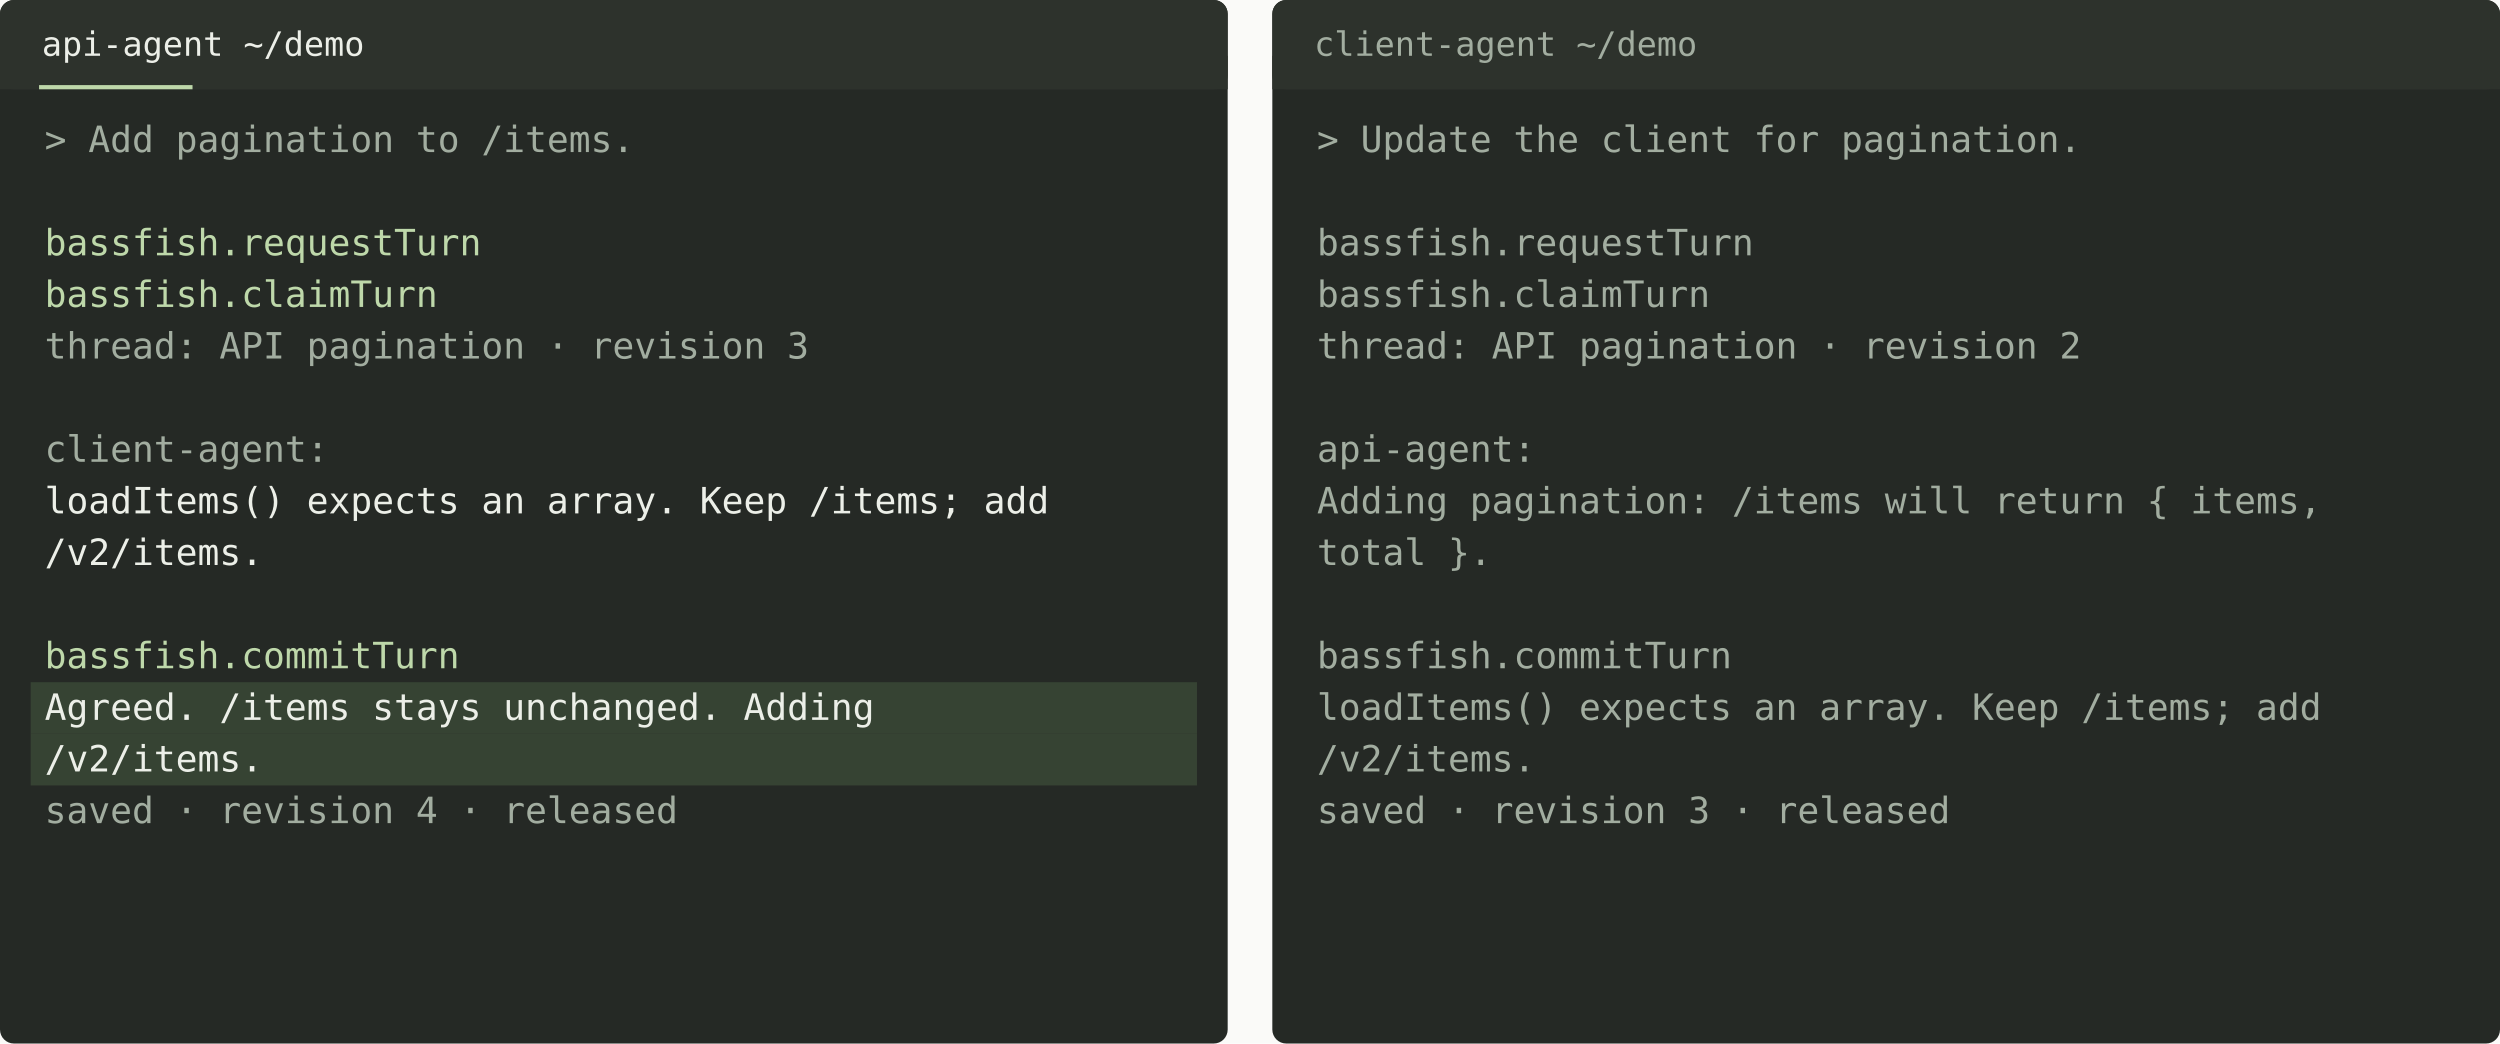
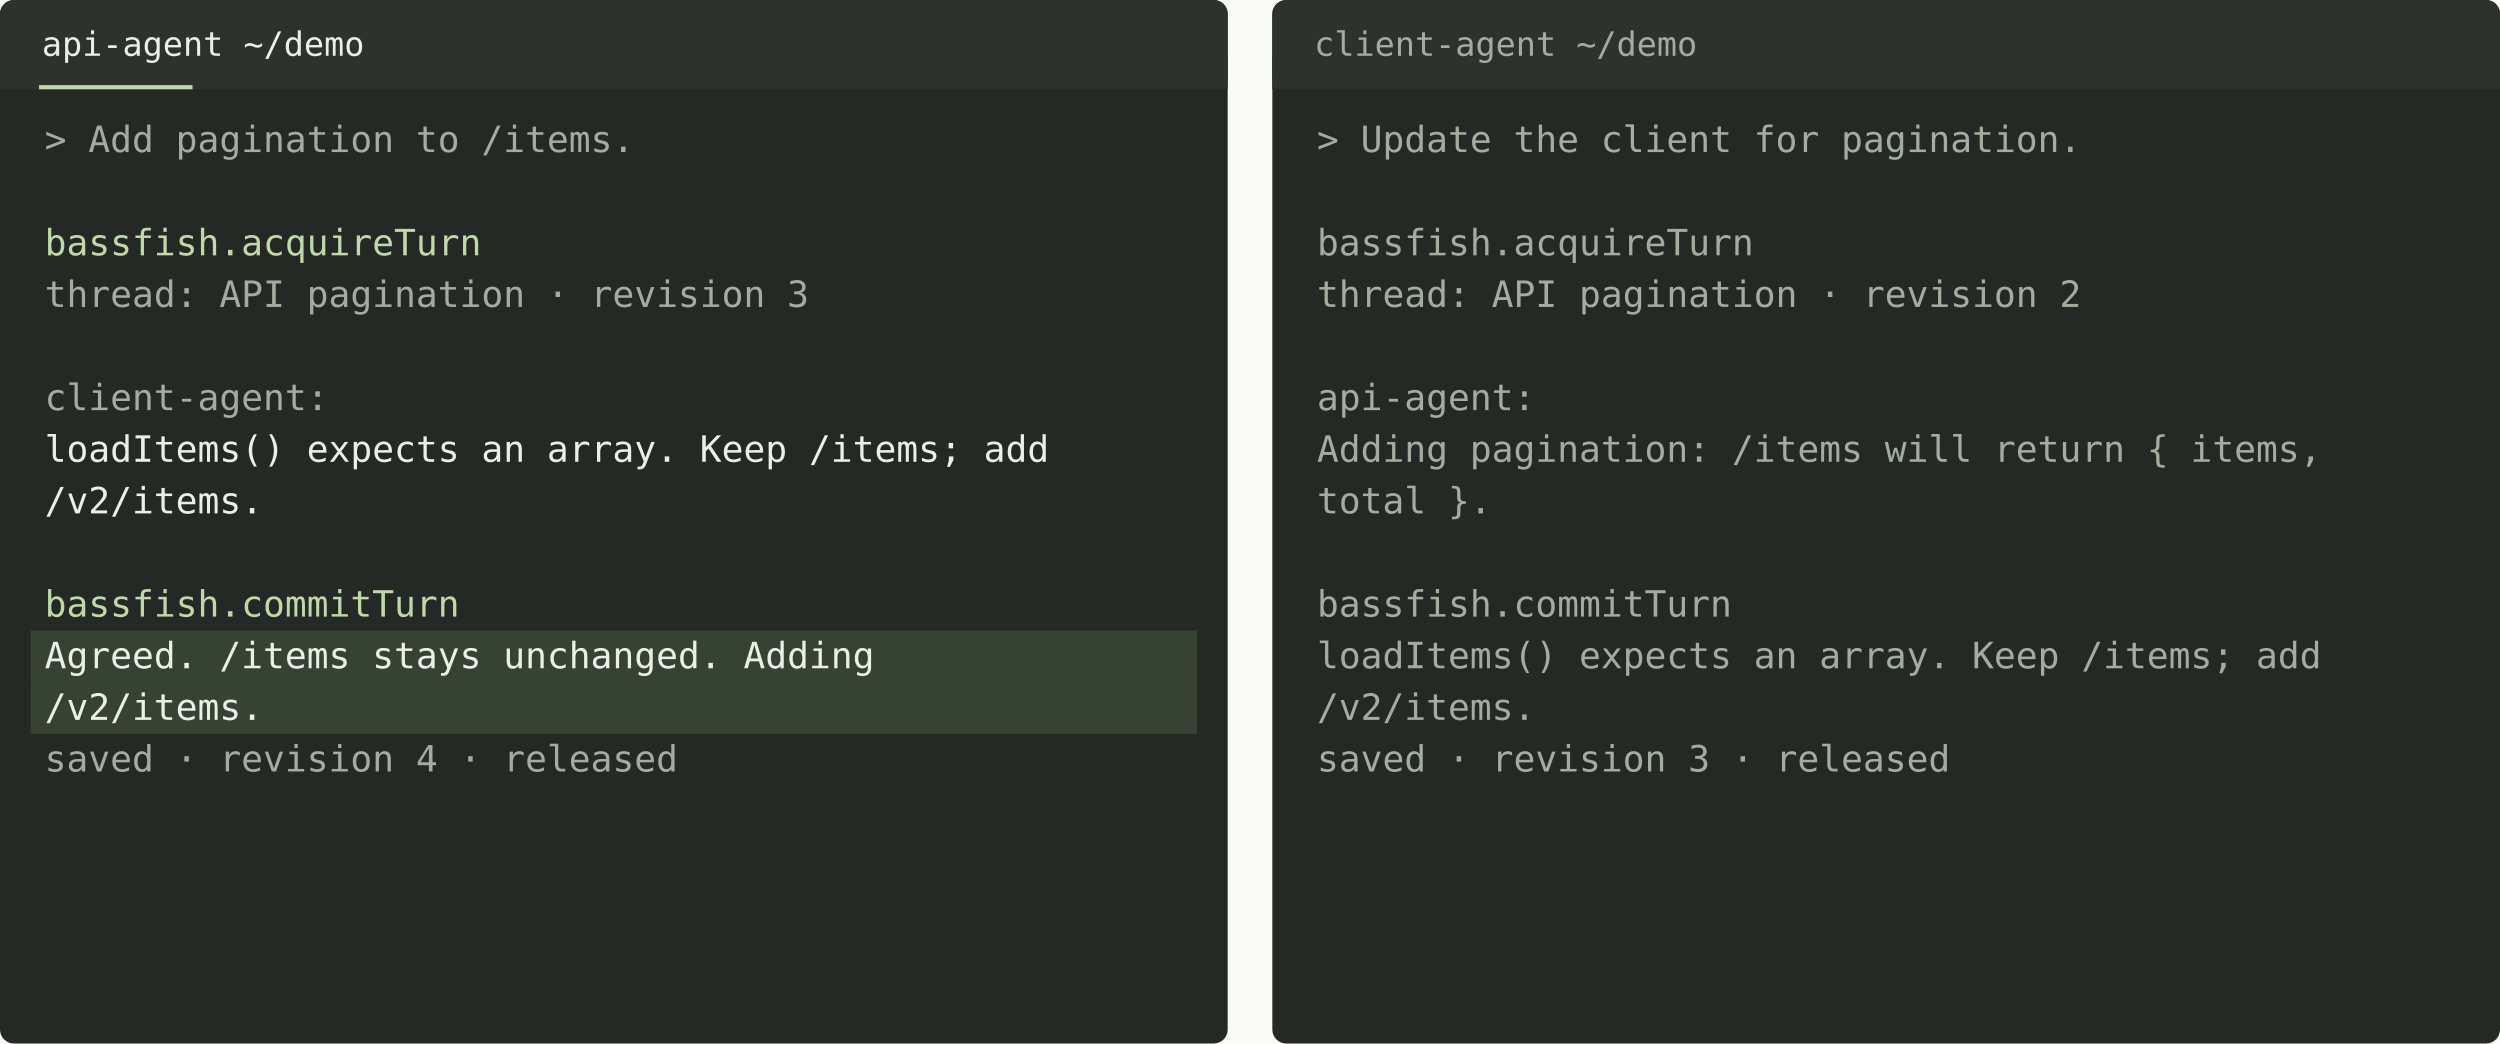
<svg xmlns="http://www.w3.org/2000/svg" width="1792" height="748" viewBox="0 0 1792 748" role="img" aria-labelledby="title">
  <rect x="0" y="0" width="1792" height="748" rx="0" fill="#FAFAF8" stroke="none" />
  <rect x="0" y="0" width="880" height="748" rx="10" fill="#252925" stroke="none" />
  <rect x="0" y="0" width="880" height="64" rx="10" fill="#2D322C" stroke="none" />
  <rect x="0" y="40" width="880" height="24" rx="0" fill="#2D322C" stroke="none" />
  <text x="30" y="40" font-family="Helvetica Neue, Helvetica, Arial, sans-serif" font-size="24" font-weight="400" fill="#ECEFE8" style="font-family:Menlo,monospace">api-agent  ~/demo</text>
  <rect x="28" y="61" width="110" height="3" rx="0" fill="#BED8AA" stroke="none" />
  <text x="32" y="109" font-family="Helvetica Neue, Helvetica, Arial, sans-serif" font-size="26" font-weight="400" fill="#A2ADA0" style="font-family:Menlo,monospace">&gt; Add pagination to /items.</text>
  <text x="32" y="146" font-family="Helvetica Neue, Helvetica, Arial, sans-serif" font-size="26" font-weight="400" fill="#ECEFE8" style="font-family:Menlo,monospace" />
-   <text x="32" y="183" font-family="Helvetica Neue, Helvetica, Arial, sans-serif" font-size="26" font-weight="400" fill="#BED8AA" style="font-family:Menlo,monospace">bassfish.requestTurn</text>
-   <text x="32" y="220" font-family="Helvetica Neue, Helvetica, Arial, sans-serif" font-size="26" font-weight="400" fill="#BED8AA" style="font-family:Menlo,monospace">bassfish.claimTurn</text>
-   <text x="32" y="257" font-family="Helvetica Neue, Helvetica, Arial, sans-serif" font-size="26" font-weight="400" fill="#A2ADA0" style="font-family:Menlo,monospace">thread: API pagination · revision 3</text>
-   <text x="32" y="294" font-family="Helvetica Neue, Helvetica, Arial, sans-serif" font-size="26" font-weight="400" fill="#ECEFE8" style="font-family:Menlo,monospace" />
-   <text x="32" y="331" font-family="Helvetica Neue, Helvetica, Arial, sans-serif" font-size="26" font-weight="400" fill="#A2ADA0" style="font-family:Menlo,monospace">client-agent:</text>
-   <text x="32" y="368" font-family="Helvetica Neue, Helvetica, Arial, sans-serif" font-size="26" font-weight="400" fill="#ECEFE8" style="font-family:Menlo,monospace">loadItems() expects an array. Keep /items; add</text>
-   <text x="32" y="405" font-family="Helvetica Neue, Helvetica, Arial, sans-serif" font-size="26" font-weight="400" fill="#ECEFE8" style="font-family:Menlo,monospace">/v2/items.</text>
-   <text x="32" y="442" font-family="Helvetica Neue, Helvetica, Arial, sans-serif" font-size="26" font-weight="400" fill="#ECEFE8" style="font-family:Menlo,monospace" />
-   <text x="32" y="479" font-family="Helvetica Neue, Helvetica, Arial, sans-serif" font-size="26" font-weight="400" fill="#BED8AA" style="font-family:Menlo,monospace">bassfish.commitTurn</text>
+   <text x="32" y="183" font-family="Helvetica Neue, Helvetica, Arial, sans-serif" font-size="26" font-weight="400" fill="#BED8AA" style="font-family:Menlo,monospace">bassfish.acquireTurn</text>
+   <text x="32" y="220" font-family="Helvetica Neue, Helvetica, Arial, sans-serif" font-size="26" font-weight="400" fill="#A2ADA0" style="font-family:Menlo,monospace">thread: API pagination · revision 3</text>
+   <text x="32" y="257" font-family="Helvetica Neue, Helvetica, Arial, sans-serif" font-size="26" font-weight="400" fill="#ECEFE8" style="font-family:Menlo,monospace" />
+   <text x="32" y="294" font-family="Helvetica Neue, Helvetica, Arial, sans-serif" font-size="26" font-weight="400" fill="#A2ADA0" style="font-family:Menlo,monospace">client-agent:</text>
+   <text x="32" y="331" font-family="Helvetica Neue, Helvetica, Arial, sans-serif" font-size="26" font-weight="400" fill="#ECEFE8" style="font-family:Menlo,monospace">loadItems() expects an array. Keep /items; add</text>
+   <text x="32" y="368" font-family="Helvetica Neue, Helvetica, Arial, sans-serif" font-size="26" font-weight="400" fill="#ECEFE8" style="font-family:Menlo,monospace">/v2/items.</text>
+   <text x="32" y="405" font-family="Helvetica Neue, Helvetica, Arial, sans-serif" font-size="26" font-weight="400" fill="#ECEFE8" style="font-family:Menlo,monospace" />
+   <text x="32" y="442" font-family="Helvetica Neue, Helvetica, Arial, sans-serif" font-size="26" font-weight="400" fill="#BED8AA" style="font-family:Menlo,monospace">bassfish.commitTurn</text>
+   <rect x="22" y="452" width="836" height="37" rx="0" fill="#364333" stroke="none" />
+   <text x="32" y="479" font-family="Helvetica Neue, Helvetica, Arial, sans-serif" font-size="26" font-weight="400" fill="#ECEFE8" style="font-family:Menlo,monospace">Agreed. /items stays unchanged. Adding</text>
  <rect x="22" y="489" width="836" height="37" rx="0" fill="#364333" stroke="none" />
-   <text x="32" y="516" font-family="Helvetica Neue, Helvetica, Arial, sans-serif" font-size="26" font-weight="400" fill="#ECEFE8" style="font-family:Menlo,monospace">Agreed. /items stays unchanged. Adding</text>
-   <rect x="22" y="526" width="836" height="37" rx="0" fill="#364333" stroke="none" />
-   <text x="32" y="553" font-family="Helvetica Neue, Helvetica, Arial, sans-serif" font-size="26" font-weight="400" fill="#ECEFE8" style="font-family:Menlo,monospace">/v2/items.</text>
-   <text x="32" y="590" font-family="Helvetica Neue, Helvetica, Arial, sans-serif" font-size="26" font-weight="400" fill="#A2ADA0" style="font-family:Menlo,monospace">saved · revision 4 · released</text>
+   <text x="32" y="516" font-family="Helvetica Neue, Helvetica, Arial, sans-serif" font-size="26" font-weight="400" fill="#ECEFE8" style="font-family:Menlo,monospace">/v2/items.</text>
+   <text x="32" y="553" font-family="Helvetica Neue, Helvetica, Arial, sans-serif" font-size="26" font-weight="400" fill="#A2ADA0" style="font-family:Menlo,monospace">saved · revision 4 · released</text>
  <rect x="912" y="0" width="880" height="748" rx="10" fill="#252925" stroke="none" />
  <rect x="912" y="0" width="880" height="64" rx="10" fill="#2D322C" stroke="none" />
  <rect x="912" y="40" width="880" height="24" rx="0" fill="#2D322C" stroke="none" />
  <text x="942" y="40" font-family="Helvetica Neue, Helvetica, Arial, sans-serif" font-size="24" font-weight="400" fill="#A2ADA0" style="font-family:Menlo,monospace">client-agent  ~/demo</text>
  <text x="944" y="109" font-family="Helvetica Neue, Helvetica, Arial, sans-serif" font-size="26" font-weight="400" fill="#A2ADA0" style="font-family:Menlo,monospace">&gt; Update the client for pagination.</text>
  <text x="944" y="146" font-family="Helvetica Neue, Helvetica, Arial, sans-serif" font-size="26" font-weight="400" fill="#A2ADA0" style="font-family:Menlo,monospace" />
-   <text x="944" y="183" font-family="Helvetica Neue, Helvetica, Arial, sans-serif" font-size="26" font-weight="400" fill="#A2ADA0" style="font-family:Menlo,monospace">bassfish.requestTurn</text>
-   <text x="944" y="220" font-family="Helvetica Neue, Helvetica, Arial, sans-serif" font-size="26" font-weight="400" fill="#A2ADA0" style="font-family:Menlo,monospace">bassfish.claimTurn</text>
-   <text x="944" y="257" font-family="Helvetica Neue, Helvetica, Arial, sans-serif" font-size="26" font-weight="400" fill="#A2ADA0" style="font-family:Menlo,monospace">thread: API pagination · revision 2</text>
-   <text x="944" y="294" font-family="Helvetica Neue, Helvetica, Arial, sans-serif" font-size="26" font-weight="400" fill="#A2ADA0" style="font-family:Menlo,monospace" />
-   <text x="944" y="331" font-family="Helvetica Neue, Helvetica, Arial, sans-serif" font-size="26" font-weight="400" fill="#A2ADA0" style="font-family:Menlo,monospace">api-agent:</text>
-   <text x="944" y="368" font-family="Helvetica Neue, Helvetica, Arial, sans-serif" font-size="26" font-weight="400" fill="#A2ADA0" style="font-family:Menlo,monospace">Adding pagination: /items will return { items,</text>
-   <text x="944" y="405" font-family="Helvetica Neue, Helvetica, Arial, sans-serif" font-size="26" font-weight="400" fill="#A2ADA0" style="font-family:Menlo,monospace">total }.</text>
-   <text x="944" y="442" font-family="Helvetica Neue, Helvetica, Arial, sans-serif" font-size="26" font-weight="400" fill="#A2ADA0" style="font-family:Menlo,monospace" />
-   <text x="944" y="479" font-family="Helvetica Neue, Helvetica, Arial, sans-serif" font-size="26" font-weight="400" fill="#A2ADA0" style="font-family:Menlo,monospace">bassfish.commitTurn</text>
-   <text x="944" y="516" font-family="Helvetica Neue, Helvetica, Arial, sans-serif" font-size="26" font-weight="400" fill="#A2ADA0" style="font-family:Menlo,monospace">loadItems() expects an array. Keep /items; add</text>
-   <text x="944" y="553" font-family="Helvetica Neue, Helvetica, Arial, sans-serif" font-size="26" font-weight="400" fill="#A2ADA0" style="font-family:Menlo,monospace">/v2/items.</text>
-   <text x="944" y="590" font-family="Helvetica Neue, Helvetica, Arial, sans-serif" font-size="26" font-weight="400" fill="#A2ADA0" style="font-family:Menlo,monospace">saved · revision 3 · released</text>
+   <text x="944" y="183" font-family="Helvetica Neue, Helvetica, Arial, sans-serif" font-size="26" font-weight="400" fill="#A2ADA0" style="font-family:Menlo,monospace">bassfish.acquireTurn</text>
+   <text x="944" y="220" font-family="Helvetica Neue, Helvetica, Arial, sans-serif" font-size="26" font-weight="400" fill="#A2ADA0" style="font-family:Menlo,monospace">thread: API pagination · revision 2</text>
+   <text x="944" y="257" font-family="Helvetica Neue, Helvetica, Arial, sans-serif" font-size="26" font-weight="400" fill="#A2ADA0" style="font-family:Menlo,monospace" />
+   <text x="944" y="294" font-family="Helvetica Neue, Helvetica, Arial, sans-serif" font-size="26" font-weight="400" fill="#A2ADA0" style="font-family:Menlo,monospace">api-agent:</text>
+   <text x="944" y="331" font-family="Helvetica Neue, Helvetica, Arial, sans-serif" font-size="26" font-weight="400" fill="#A2ADA0" style="font-family:Menlo,monospace">Adding pagination: /items will return { items,</text>
+   <text x="944" y="368" font-family="Helvetica Neue, Helvetica, Arial, sans-serif" font-size="26" font-weight="400" fill="#A2ADA0" style="font-family:Menlo,monospace">total }.</text>
+   <text x="944" y="405" font-family="Helvetica Neue, Helvetica, Arial, sans-serif" font-size="26" font-weight="400" fill="#A2ADA0" style="font-family:Menlo,monospace" />
+   <text x="944" y="442" font-family="Helvetica Neue, Helvetica, Arial, sans-serif" font-size="26" font-weight="400" fill="#A2ADA0" style="font-family:Menlo,monospace">bassfish.commitTurn</text>
+   <text x="944" y="479" font-family="Helvetica Neue, Helvetica, Arial, sans-serif" font-size="26" font-weight="400" fill="#A2ADA0" style="font-family:Menlo,monospace">loadItems() expects an array. Keep /items; add</text>
+   <text x="944" y="516" font-family="Helvetica Neue, Helvetica, Arial, sans-serif" font-size="26" font-weight="400" fill="#A2ADA0" style="font-family:Menlo,monospace">/v2/items.</text>
+   <text x="944" y="553" font-family="Helvetica Neue, Helvetica, Arial, sans-serif" font-size="26" font-weight="400" fill="#A2ADA0" style="font-family:Menlo,monospace">saved · revision 3 · released</text>
</svg>
